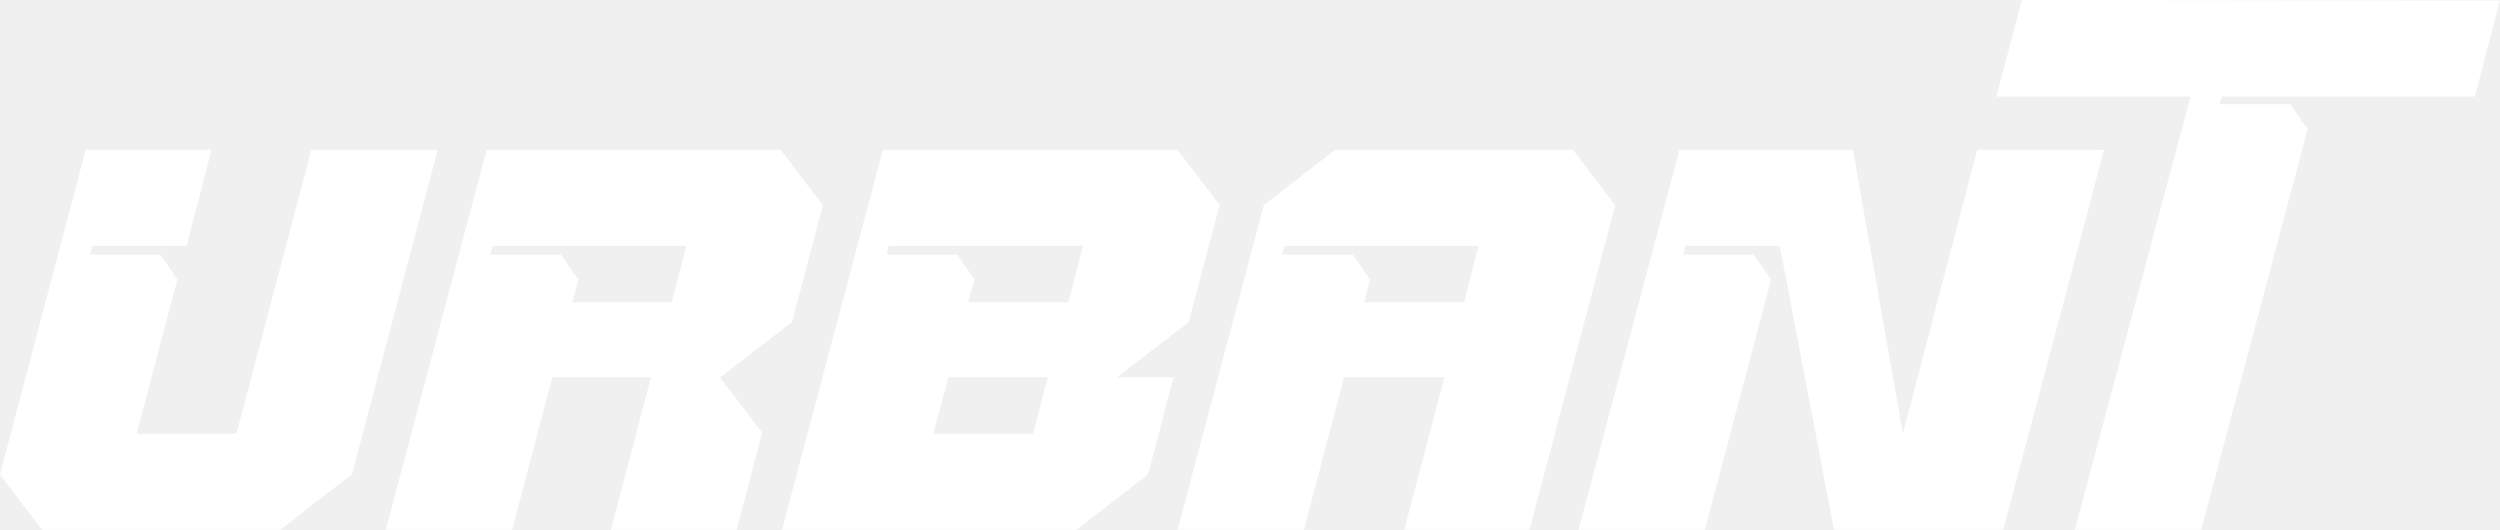
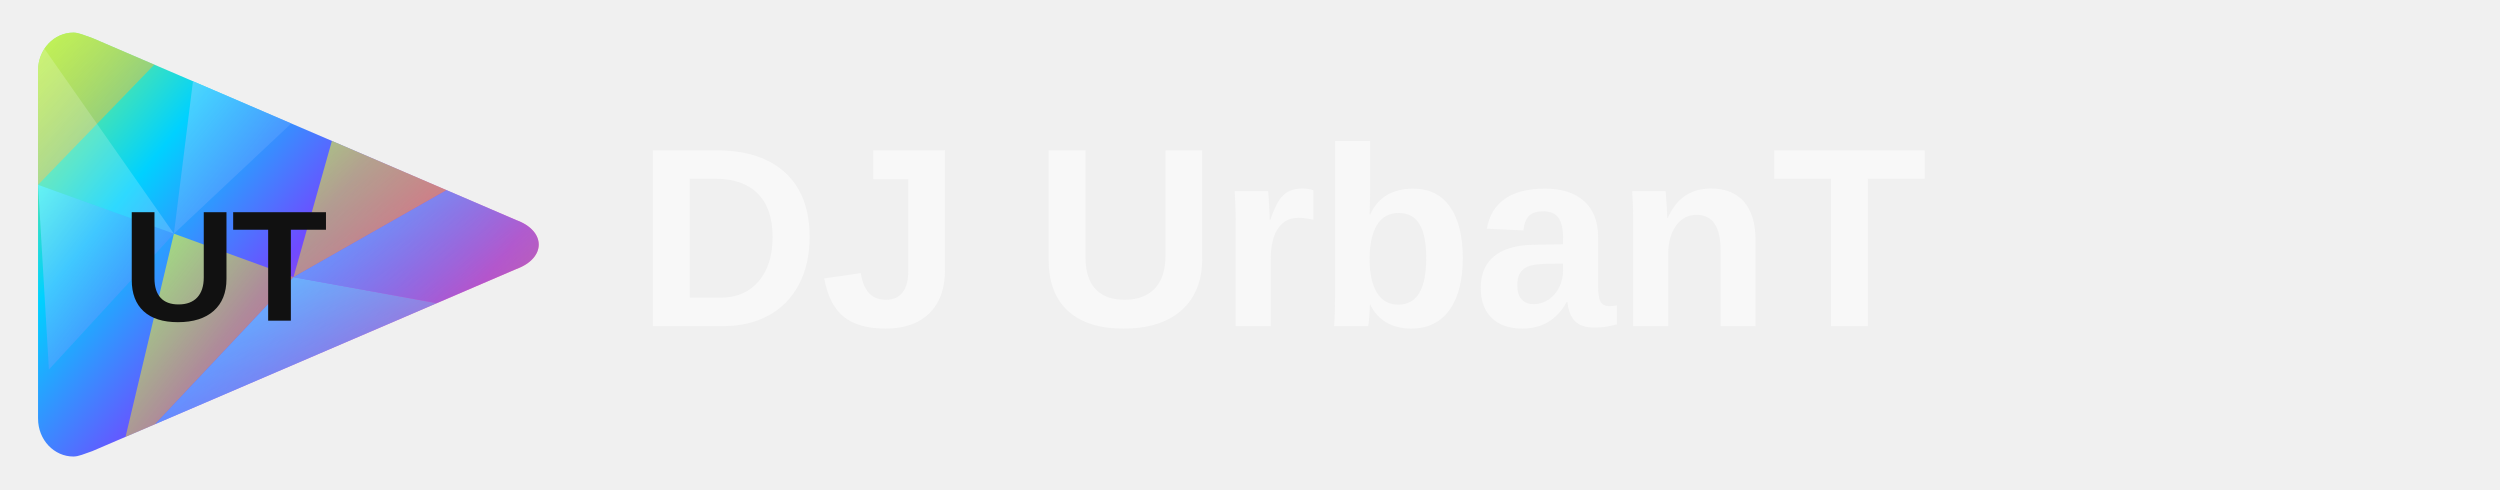
- <svg xmlns="http://www.w3.org/2000/svg" width="151" height="32" viewBox="0 0 151 32" fill="none">
-   <path d="M2.555 32C2.14 31.475 1.66 30.852 1.114 30.131C0.568 29.41 0.197 28.918 0 28.656L5.176 9.048H12.776L11.269 14.852H5.569L5.438 15.377H9.664C9.882 15.661 10.231 16.163 10.712 16.885L8.255 26.197H14.283L18.803 9.048H26.436L21.26 28.656C20.714 29.071 19.982 29.628 19.065 30.328C18.17 31.027 17.46 31.585 16.936 32H2.555Z" fill="white" />
-   <path d="M30.935 32H23.302L29.395 9.048H47.15C47.674 9.748 48.526 10.863 49.705 12.393L47.838 19.442C47.314 19.858 46.593 20.415 45.676 21.114C44.781 21.814 44.06 22.371 43.514 22.787H43.481C43.787 23.18 44.639 24.295 46.036 26.131L44.497 32H36.897L39.321 22.787H33.359L30.935 32ZM29.756 14.852L29.625 15.377H33.883C34.102 15.704 34.451 16.207 34.931 16.885L34.571 18.262H40.566L41.45 14.852H29.756Z" fill="white" />
-   <path d="M65.019 32H47.231L53.324 9.048H71.112C72.553 10.906 73.405 12.021 73.667 12.393L71.799 19.442C71.275 19.858 70.555 20.415 69.638 21.114C68.742 21.814 68.022 22.371 67.475 22.787H70.882L69.343 28.656C67.749 29.88 66.307 30.994 65.019 32ZM62.398 26.197L63.282 22.787H57.288L56.37 26.197H62.398ZM53.684 14.852L53.553 15.377H57.812C58.03 15.682 58.38 16.185 58.86 16.885L58.467 18.262H64.527L65.412 14.852H53.684Z" fill="white" />
-   <path d="M87.242 22.787H81.181L78.757 32H71.125L76.333 12.393C78.888 10.404 80.33 9.289 80.657 9.048H95.005C95.726 9.988 96.578 11.103 97.56 12.393L92.385 32H84.817L87.242 22.787ZM77.578 14.852L77.447 15.377H81.706C81.989 15.792 82.339 16.294 82.754 16.885L82.393 18.262H88.421L89.305 14.852H77.578Z" fill="white" />
-   <path d="M119.421 9.048H127.087L120.994 32H110.773L107.498 14.852H101.798L101.667 15.377H105.925C106.122 15.661 106.471 16.163 106.973 16.885L102.977 32H95.344L101.437 9.048H111.92L114.934 26.197L119.421 9.048Z" fill="white" />
-   <path d="M125.321 32L132.305 5.836H120.581L122.121 0L150.989 0.033L149.482 5.836H134.205L134.074 6.295H138.333C138.508 6.558 138.857 7.06 139.381 7.804L132.953 32H125.321Z" fill="white" />
+ <svg xmlns="http://www.w3.org/2000/svg" width="920" height="180" viewBox="0 0 920 180" fill="none" role="img" aria-labelledby="title desc">
+   <defs>
+     <linearGradient id="playBase" x1="10" y1="10" x2="210" y2="170" gradientUnits="userSpaceOnUse">
+       <stop offset="0" stop-color="#A7FF47" />
+       <stop offset="0.26" stop-color="#00D1FF" />
+       <stop offset="0.5" stop-color="#6F4BFF" />
+       <stop offset="0.74" stop-color="#FF2FA3" />
+       <stop offset="1" stop-color="#FFC233" />
+     </linearGradient>
+     <linearGradient id="facetCool" x1="0" y1="0" x2="1" y2="1">
+       <stop offset="0" stop-color="#6AF6FF" stop-opacity="0.85" />
+       <stop offset="1" stop-color="#4E5EFF" stop-opacity="0.3" />
+     </linearGradient>
+     <linearGradient id="facetWarm" x1="0" y1="0" x2="1" y2="1">
+       <stop offset="0" stop-color="#C9FF5C" stop-opacity="0.8" />
+       <stop offset="1" stop-color="#FF8C2A" stop-opacity="0.3" />
+     </linearGradient>
+     <clipPath id="playClip">
+       <path d="M27 12C20 12 14 18 14 26V154C14 162 20 168 27 168C29 168 31 167 34 166L190 99C201 95 201 85 190 81L34 14C31 13 29 12 27 12Z" />
+     </clipPath>
+   </defs>
+   <path d="M27 12C20 12 14 18 14 26V154C14 162 20 168 27 168C29 168 31 167 34 166L190 99C201 95 201 85 190 81L34 14C31 13 29 12 27 12Z" fill="url(#playBase)" />
+   <g clip-path="url(#playClip)">
+     <polygon points="8,6 74,6 14,68" fill="url(#facetWarm)" />
+     <polygon points="74,6 130,24 64,86" fill="url(#facetCool)" />
+     <polygon points="130,24 210,44 108,102" fill="url(#facetWarm)" />
+     <polygon points="14,68 64,86 18,136" fill="url(#facetCool)" />
+     <polygon points="64,86 108,102 44,170" fill="url(#facetWarm)" />
+     <polygon points="108,102 210,44 196,118" fill="url(#facetCool)" />
+     <polygon points="44,170 108,102 196,118 150,172" fill="url(#facetCool)" />
+     <polygon points="8,6 64,86 14,68" fill="#FFFFFF" fill-opacity="0.18" />
+   </g>
+   <text x="45" y="118" fill="#111111" font-family="Montserrat, Arial, sans-serif" font-size="58" font-weight="900" letter-spacing="-0.03em">UT</text>
+   <text x="234" y="120" fill="#F8F8F8" font-family="Montserrat, Arial, sans-serif" font-size="94" font-weight="700">DJ UrbanT</text>
</svg>
